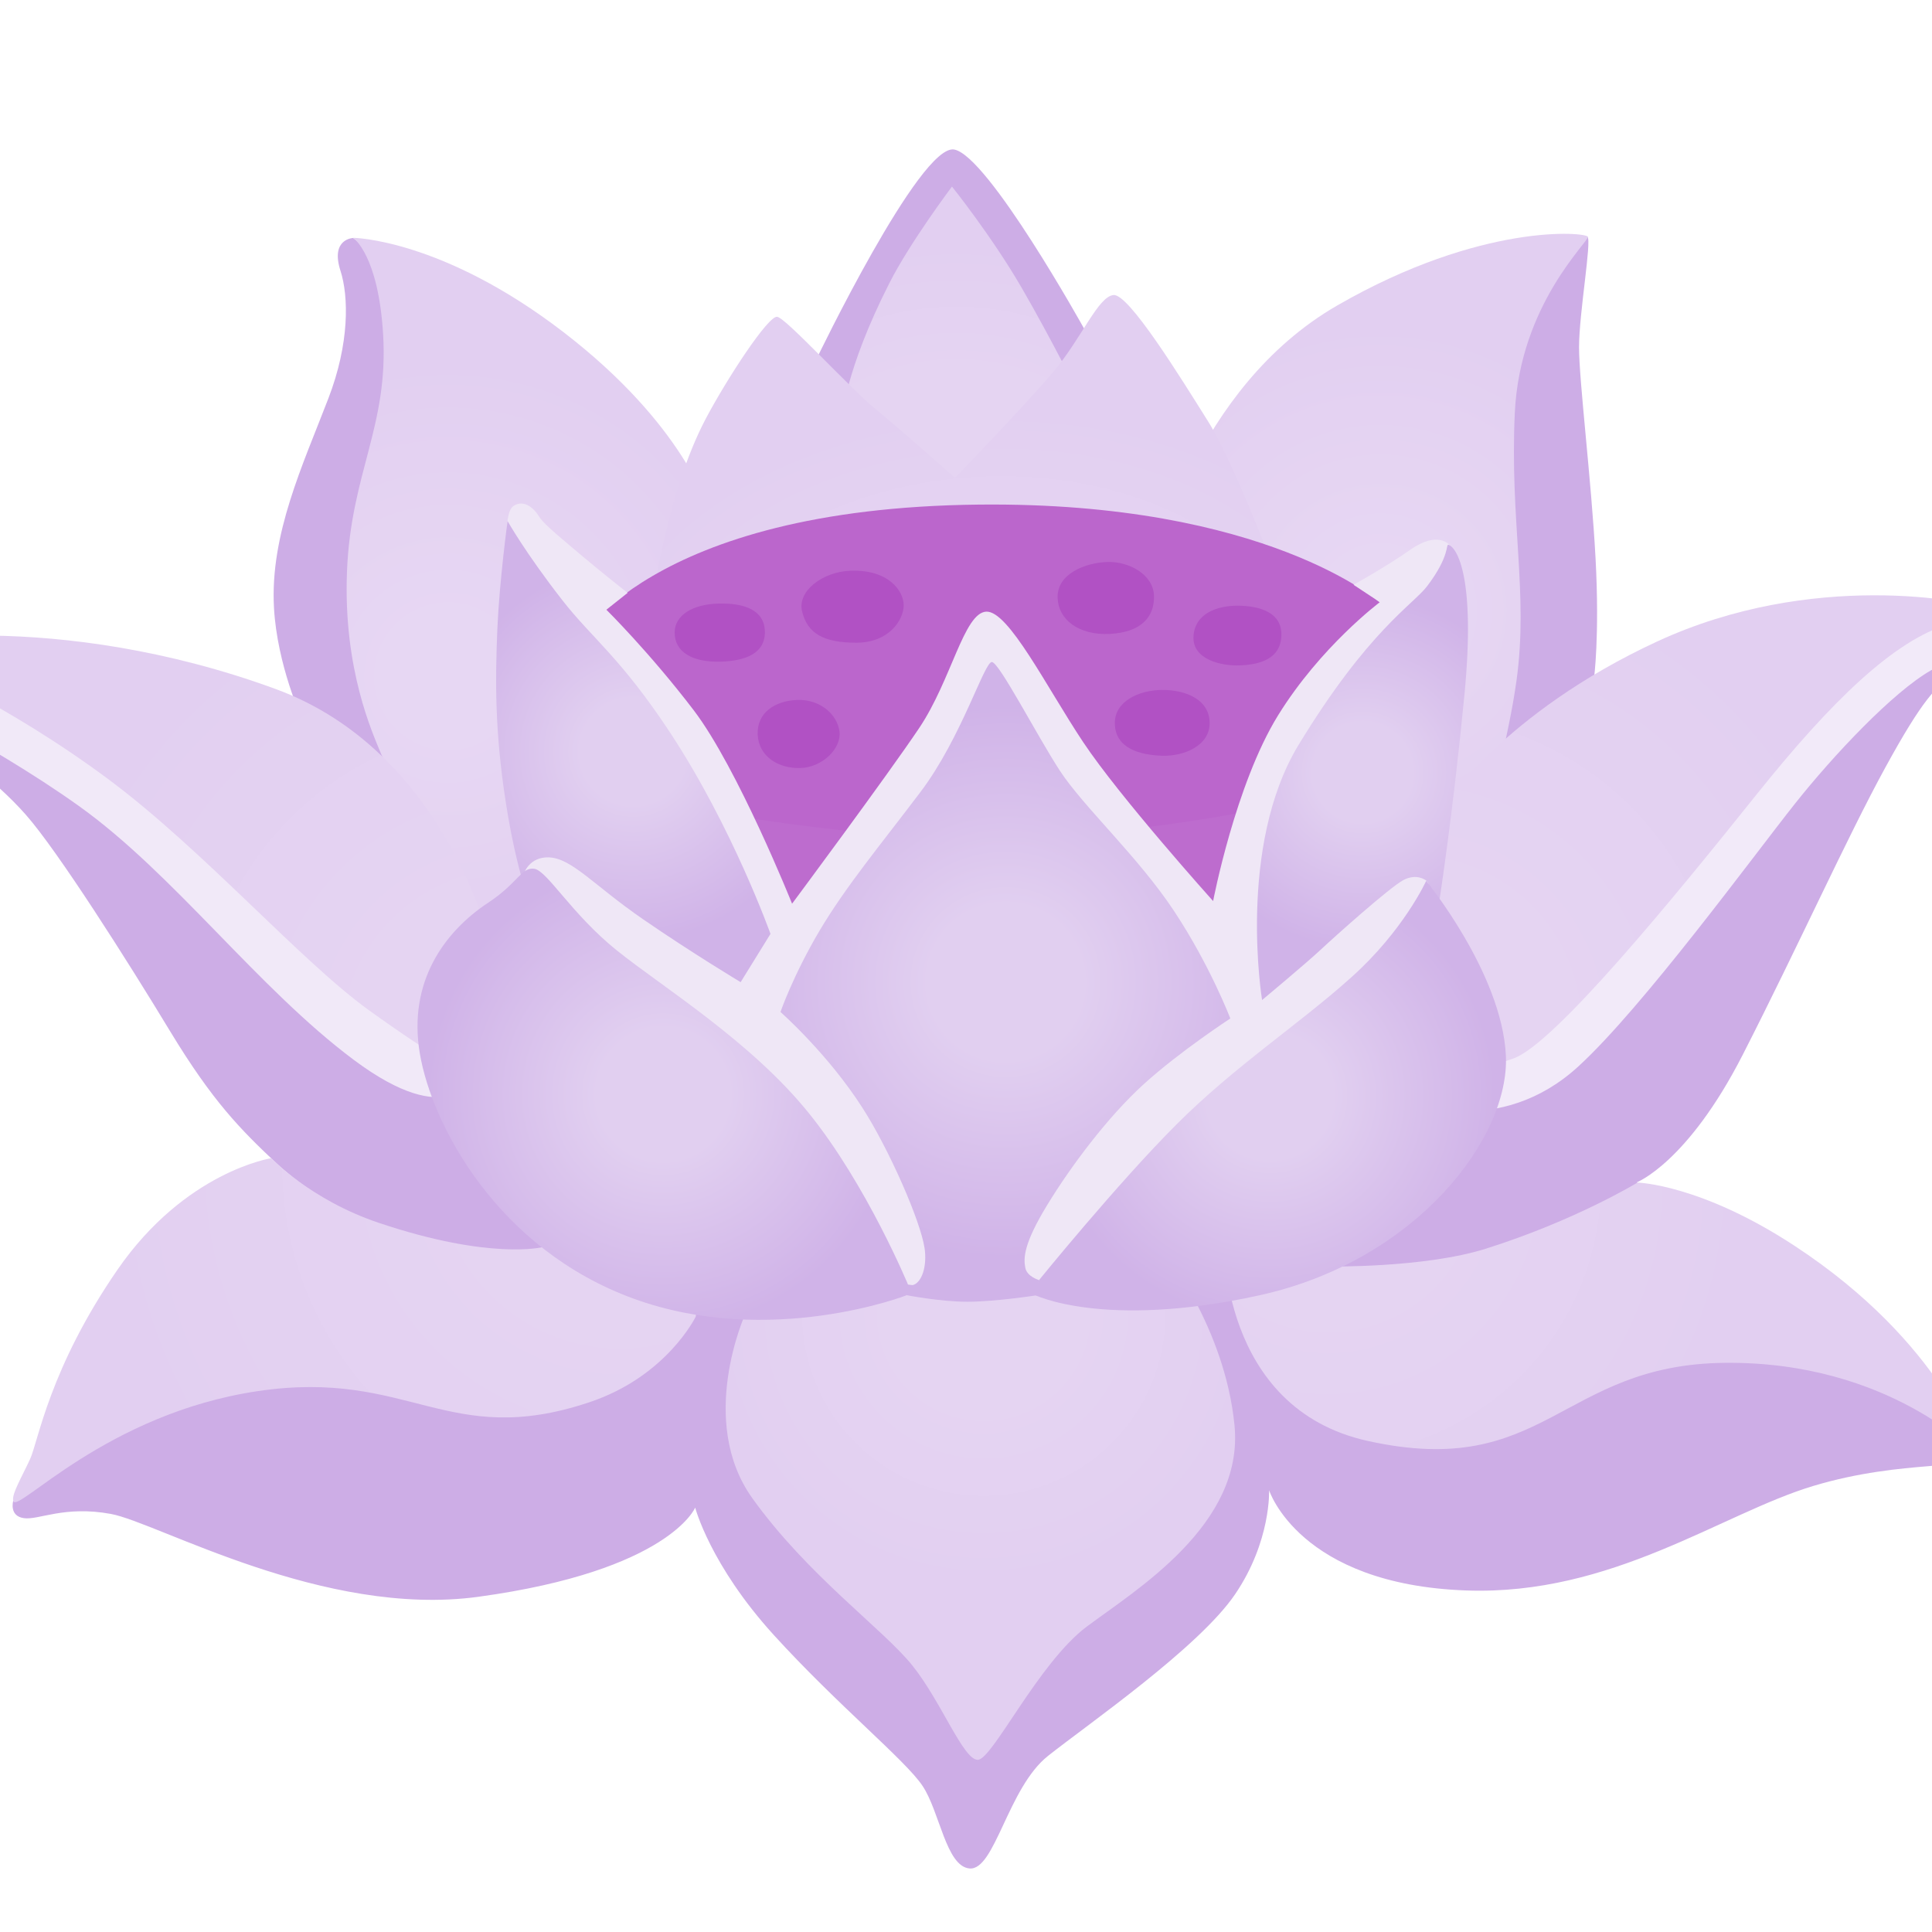
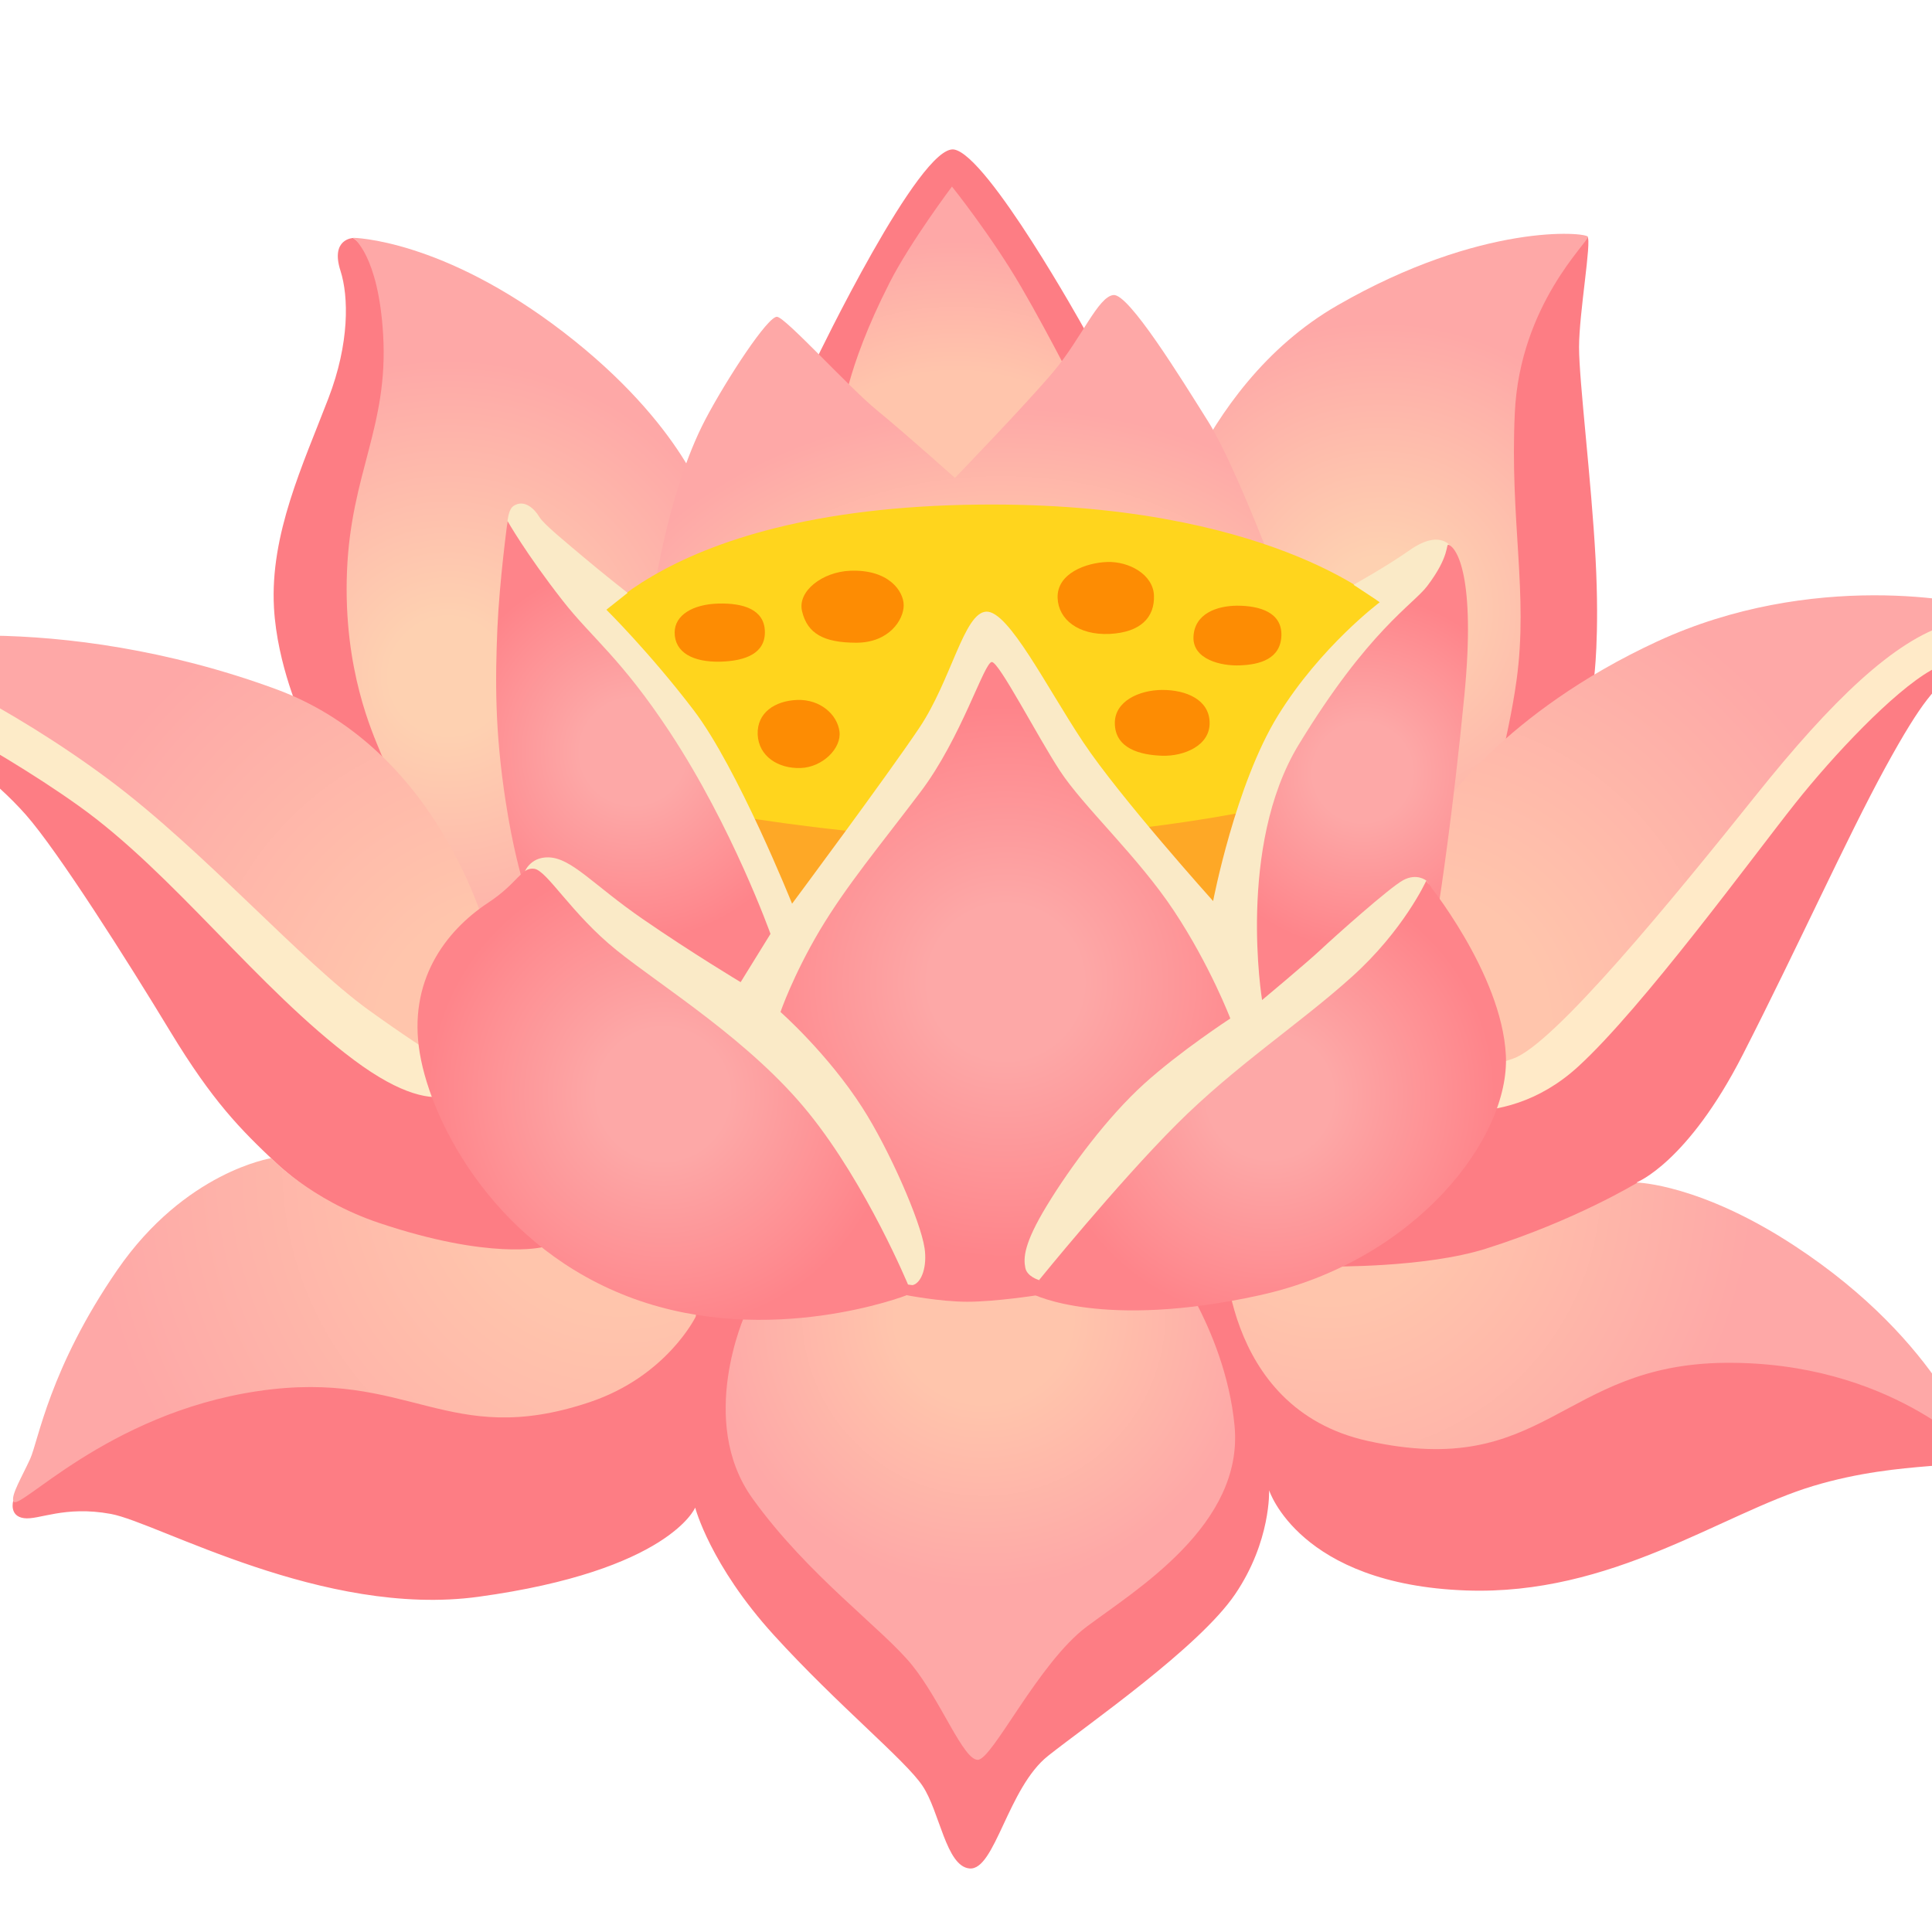
<svg xmlns="http://www.w3.org/2000/svg" version="1.1" id="Layer_2" x="0px" y="0px" viewBox="8.96 7.04 110.08 110.08" style="enable-background:new 0 0 128 128;" xml:space="preserve">
-   <path style="fill:#CDADE6;" d="M64.2,113.5c1.45,0.13,2.18-4.6,4.48-6.42c2.3-1.82,8.59-6.17,10.65-9.2  c2.06-3.03,1.94-5.93,1.94-5.93s1.71,5.37,11.23,5.71c8.3,0.3,14.55-4.38,19.76-5.95s9.32-0.85,9.32-1.82s-2.42-4.36-4.84-5.81  c-2.42-1.45-14.53-9.67-14.53-9.67s2.9-1.11,6.05-7.28c3.15-6.17,5.93-12.35,8.11-16.34c2.18-3.99,2.91-4.6,3.87-5.33  s3.27-1.69,3.27-2.18s-0.97-1.45-2.91-1.45s-20.82,3.87-20.82,3.87s0.33-2.37,0.09-6.85s-0.94-10.09-0.94-12.03s0.73-6.05,0.48-6.29  s-5.57,1.45-5.57,1.45l-15.5,12.95l-7.63-9.2c0,0-5.45-9.81-7.38-10.17c-1.94-0.36-7.87,11.98-7.87,11.98l-6.17,8.47L29.08,20.6  c0,0-1.31,0.04-0.72,1.87c0.47,1.46,0.52,4.13-0.69,7.27c-1.45,3.78-3.33,7.74-3.1,11.92c0.18,3.28,1.6,6.35,1.6,6.35  s-24.09-4.6-24.7-3.75c-0.61,0.85,0,1.94,2.42,3.75s4.72,3.39,6.54,5.45s5.81,8.35,8.23,12.35c2.42,3.99,3.99,5.57,6.05,7.51  s7.87,5.57,7.87,5.57l-18.88,9.08l-3.99,4.6c0,0-0.24,0.85,0.61,0.97c0.85,0.12,2.3-0.73,4.96-0.24s12.11,5.93,20.94,4.72  c10.87-1.49,12.35-5.08,12.35-5.08s0.85,3.27,4.48,7.26c3.63,3.99,7.51,7.14,8.47,8.59C62.5,110.24,62.86,113.38,64.2,113.5z" />
+   <path style="fill:#FD7D84;" d="M64.2,113.5c1.45,0.13,2.18-4.6,4.48-6.42c2.3-1.82,8.59-6.17,10.65-9.2  c2.06-3.03,1.94-5.93,1.94-5.93s1.71,5.37,11.23,5.71c8.3,0.3,14.55-4.38,19.76-5.95s9.32-0.85,9.32-1.82s-2.42-4.36-4.84-5.81  c-2.42-1.45-14.53-9.67-14.53-9.67s2.9-1.11,6.05-7.28c3.15-6.17,5.93-12.35,8.11-16.34c2.18-3.99,2.91-4.6,3.87-5.33  s3.27-1.69,3.27-2.18s-0.97-1.45-2.91-1.45s-20.82,3.87-20.82,3.87s0.33-2.37,0.09-6.85s-0.94-10.09-0.94-12.03s0.73-6.05,0.48-6.29  s-5.57,1.45-5.57,1.45l-15.5,12.95l-7.63-9.2c0,0-5.45-9.81-7.38-10.17c-1.94-0.36-7.87,11.98-7.87,11.98l-6.17,8.47L29.08,20.6  c0,0-1.31,0.04-0.72,1.87c0.47,1.46,0.52,4.13-0.69,7.27c-1.45,3.78-3.33,7.74-3.1,11.92c0.18,3.28,1.6,6.35,1.6,6.35  s-24.09-4.6-24.7-3.75c-0.61,0.85,0,1.94,2.42,3.75s4.72,3.39,6.54,5.45s5.81,8.35,8.23,12.35c2.42,3.99,3.99,5.57,6.05,7.51  s7.87,5.57,7.87,5.57l-18.88,9.08l-3.99,4.6c0,0-0.24,0.85,0.61,0.97c0.85,0.12,2.3-0.73,4.96-0.24s12.11,5.93,20.94,4.72  c10.87-1.49,12.35-5.08,12.35-5.08s0.85,3.27,4.48,7.26c3.63,3.99,7.51,7.14,8.47,8.59C62.5,110.24,62.86,113.38,64.2,113.5z" />
  <radialGradient id="SVGID_1_" cx="65.012" cy="81.918" r="15.682" gradientUnits="userSpaceOnUse">
-     <stop offset="0.321" style="stop-color:#E5D4F2" />
-     <stop offset="0.999" style="stop-color:#E2CFF1" />
+     <stop offset="0.321" style="stop-color:#FFC5AC" />
+     <stop offset="0.999" style="stop-color:#FEA8A7" />
  </radialGradient>
  <path style="fill:url(#SVGID_1_);" d="M51.42,81.92c0,0-2.76,6.07,0.41,10.49c3.17,4.42,7.45,7.45,9.11,9.52  c1.66,2.07,2.9,5.38,3.73,5.38c0.83,0,3.45-5.52,6.21-7.59c2.76-2.07,8.97-5.8,8.42-11.46c-0.55-5.66-4.14-10.08-4.14-10.08  l-22.22-4.42L51.42,81.92z" />
  <radialGradient id="SVGID_2_" cx="84.622" cy="74.424" r="24.341" gradientUnits="userSpaceOnUse">
-     <stop offset="0.279" style="stop-color:#E5D4F2" />
-     <stop offset="0.999" style="stop-color:#E2CFF1" />
+     <stop offset="0.279" style="stop-color:#FFC5AC" />
+     <stop offset="0.999" style="stop-color:#FEA8A7" />
  </radialGradient>
  <path style="fill:url(#SVGID_2_);" d="M78.7,77.64c0,0-0.28,9.63,8.19,11.5c10.15,2.25,10.97-4.36,20.36-4.45  c9.39-0.09,14.32,5.21,14.32,5.21s-1.89-6.33-10.38-11.89c-5.34-3.5-8.93-3.59-8.93-3.59s-3.54,2.16-8.65,3.77  c-3.5,1.1-8.93,1.01-8.93,1.01L78.7,77.64z" />
  <radialGradient id="SVGID_3_" cx="44.291" cy="73.439" r="30.296" gradientUnits="userSpaceOnUse">
-     <stop offset="0.272" style="stop-color:#E5D4F2" />
-     <stop offset="0.999" style="stop-color:#E2CFF1" />
+     <stop offset="0.272" style="stop-color:#FFC5AC" />
+     <stop offset="0.999" style="stop-color:#FEA8A7" />
  </radialGradient>
  <path style="fill:url(#SVGID_3_);" d="M39.86,78.1c0,0-2.96,0.75-9.3-1.38c-3.91-1.31-6.14-3.69-6.14-3.69s-4.9,0.75-8.77,6.36  c-3.87,5.61-4.51,9.76-4.97,10.77c-0.46,1.01-1.09,2.05-0.96,2.41c0.24,0.71,5.29-4.99,13.94-6.27s10.78,3.34,18.87,0.64  c4.42-1.47,6.07-4.88,6.07-4.88s0.46-1.93-2.39-3.22C44.4,78.01,39.86,78.1,39.86,78.1z" />
  <radialGradient id="SVGID_4_" cx="63.438" cy="40.437" r="19.673" gradientUnits="userSpaceOnUse">
-     <stop offset="0.62" style="stop-color:#E5D4F2" />
-     <stop offset="0.999" style="stop-color:#E2CFF1" />
+     <stop offset="0.62" style="stop-color:#FFC5AC" />
+     <stop offset="0.999" style="stop-color:#FEA8A7" />
  </radialGradient>
  <path style="fill:url(#SVGID_4_);" d="M56.93,30.9c0,0,0.15-2.71,2.71-7.74c1.17-2.31,3.56-5.49,3.56-5.49s2.24,2.79,3.95,5.73  s3.56,6.65,3.56,6.65l-4.33,4.72l-6.96,0.46L56.93,30.9z" />
  <radialGradient id="SVGID_5_" cx="34.487" cy="45.572" r="18.109" gradientUnits="userSpaceOnUse">
-     <stop offset="0.182" style="stop-color:#E7D7F3" />
-     <stop offset="0.999" style="stop-color:#E2CFF1" />
+     <stop offset="0.182" style="stop-color:#FED1B1" />
+     <stop offset="0.999" style="stop-color:#FEA8A7" />
  </radialGradient>
  <path style="fill:url(#SVGID_5_);" d="M36.99,60.51c0,0-5.83-9.27-6.34-10.57c-0.44-1.1-2.14-4.72-1.92-10.33s2.37-8.26,2.06-13.5  c-0.27-4.57-1.71-5.52-1.71-5.52s5.06,0.05,11.98,5.37s8.24,10.06,8.24,10.06l-4.01,18.22L36.99,60.51z" />
  <radialGradient id="SVGID_6_" cx="87.611" cy="41.802" r="16.443" gradientUnits="userSpaceOnUse">
-     <stop offset="0.182" style="stop-color:#E7D7F3" />
-     <stop offset="0.999" style="stop-color:#E2CFF1" />
+     <stop offset="0.182" style="stop-color:#FED1B1" />
+     <stop offset="0.999" style="stop-color:#FEA8A7" />
  </radialGradient>
  <path style="fill:url(#SVGID_6_);" d="M74.74,39.38c0,0,2.19-10.2,10.42-14.94s14.18-4.17,14.27-3.91s-3.87,3.83-4.16,10.03  c-0.29,6.19,0.78,10.27,0.1,15.23c-0.46,3.35-1.65,7.53-1.65,7.53l-4.91,2.89L74.74,39.38z" />
  <radialGradient id="SVGID_7_" cx="89.354" cy="65.459" r="27.651" gradientUnits="userSpaceOnUse">
-     <stop offset="0.279" style="stop-color:#E5D4F2" />
-     <stop offset="0.999" style="stop-color:#E2CFF1" />
+     <stop offset="0.279" style="stop-color:#FFC5AC" />
+     <stop offset="0.999" style="stop-color:#FEA8A7" />
  </radialGradient>
  <path style="fill:url(#SVGID_7_);" d="M92.88,69.4l-2.99-6.49l1.17-9.77c0,0,3.5-5.47,12.32-9.55s17.71-2.33,18.95-1.82  s1.19,1.51,1.19,1.51l-4.32,0.39l-6.34,5.83l-8.6,10.35l-6.19,7.51l-3.94,1.24L92.88,69.4z" />
-   <path style="fill:#F2EAF9;" d="M89.27,69.83c0,0,5.11,2.09,9.6-2.01c3.68-3.36,9.98-11.99,12.38-15.01  c2.15-2.71,5.57-6.35,7.74-7.58c2.49-1.43,4.42-1.3,4.53-1.93c0.11-0.63-1.3-1.37-3.52-0.7c-3.1,0.93-6.64,4.31-10.99,9.75  c-4.64,5.8-11.53,14.24-13.85,15.01C92.83,68.12,89.27,69.83,89.27,69.83z" />
+   <path style="fill:#FFEAC8;" d="M89.27,69.83c0,0,5.11,2.09,9.6-2.01c3.68-3.36,9.98-11.99,12.38-15.01  c2.15-2.71,5.57-6.35,7.74-7.58c2.49-1.43,4.42-1.3,4.53-1.93c0.11-0.63-1.3-1.37-3.52-0.7c-3.1,0.93-6.64,4.31-10.99,9.75  c-4.64,5.8-11.53,14.24-13.85,15.01C92.83,68.12,89.27,69.83,89.27,69.83z" />
  <radialGradient id="SVGID_8_" cx="38.305" cy="66.437" r="28.309" gradientUnits="userSpaceOnUse">
-     <stop offset="0.279" style="stop-color:#E5D4F2" />
-     <stop offset="0.999" style="stop-color:#E2CFF1" />
+     <stop offset="0.279" style="stop-color:#FFC5AC" />
+     <stop offset="0.999" style="stop-color:#FEA8A7" />
  </radialGradient>
  <path style="fill:url(#SVGID_8_);" d="M36.9,60.86c0,0-2.53-11-12.23-14.56c-12.4-4.55-23.07-2.86-23.21-2.13s6.59,3.88,6.59,3.88  l9.26,6.19l11.08,11.59l4.01,1.97l5.03,1.17L36.9,60.86z" />
-   <path style="fill:#F1E9F8;" d="M35.88,68.43c0,0-1.27,3.1-6.76-1s-10.25-10.6-15.67-14.47S1.81,46.3,1.32,45.3  c-0.35-0.71-0.26-1.55,0.97-1.16s7.1,3.01,12.9,7.34c5.37,4.01,10.92,10.33,14.79,13.12S35.88,68.43,35.88,68.43z" />
+   <path style="fill:#FDEBC8;" d="M35.88,68.43c0,0-1.27,3.1-6.76-1s-10.25-10.6-15.67-14.47S1.81,46.3,1.32,45.3  c-0.35-0.71-0.26-1.55,0.97-1.16s7.1,3.01,12.9,7.34c5.37,4.01,10.92,10.33,14.79,13.12S35.88,68.43,35.88,68.43z" />
  <radialGradient id="SVGID_9_" cx="65.41" cy="46.498" r="17.849" gradientTransform="matrix(-0.0444 -0.999 1.4521 -0.0645 0.7952 114.8447)" gradientUnits="userSpaceOnUse">
-     <stop offset="0.471" style="stop-color:#E5D4F2" />
-     <stop offset="0.909" style="stop-color:#E2CFF1" />
+     <stop offset="0.471" style="stop-color:#FFC5AC" />
+     <stop offset="0.909" style="stop-color:#FEA8A7" />
  </radialGradient>
  <path style="fill:url(#SVGID_9_);" d="M46.1,41.56c0,0,0.8-6.34,3.06-10.64c1.22-2.31,3.57-5.9,4.08-5.83s4.08,4.01,5.68,5.32  c1.6,1.31,4.45,3.86,4.45,3.86s4.01-4.15,5.61-6.05c1.6-1.89,2.55-4.3,3.43-4.37c0.87-0.07,3.79,4.66,5.39,7.21s4.3,9.84,4.3,9.84  L46.1,41.56z" />
-   <path style="fill:#BD6CCE;" d="M48.74,53.79c0,0,8.15-2.58,16.72-3.05s18.18,1.7,18.18,1.7l-2.17,7.74l-15.72,1.41L49.5,59.66  L48.74,53.79z" />
-   <path style="fill:#BB66CC;" d="M64.75,35.79c16.37-0.17,22.82,5.57,22.82,5.57l2.05,4.99l-6.86,6.34c0,0-7.69,1.93-17.07,2.11  c-9.03,0.18-20.41-2.29-20.41-2.29l-3.52-8.74C41.76,43.76,45.81,35.99,64.75,35.79z" />
-   <path style="fill:#B151C4;" d="M57.4,39.56c-1.57,0.06-3.02,1.16-2.74,2.31c0.3,1.26,1.22,1.79,3.09,1.79c1.87,0,2.7-1.31,2.7-2.13  S59.58,39.47,57.4,39.56z" />
-   <path style="fill:#B151C4;" d="M69.22,41.11c0.04,1.22,1.18,2.13,2.96,2.05c1.79-0.09,2.57-0.96,2.53-2.18  c-0.04-1.22-1.44-1.96-2.66-1.92C70.84,39.1,69.17,39.71,69.22,41.11z" />
-   <path style="fill:#B151C4;" d="M72.48,48.23c0,1.48,1.48,1.83,2.7,1.87c1.22,0.04,2.75-0.57,2.7-1.92c-0.04-1.26-1.3-1.83-2.7-1.83  C73.83,46.36,72.48,47.01,72.48,48.23z" />
-   <path style="fill:#B151C4;" d="M76.96,43.34c-0.04,1.27,1.57,1.66,2.66,1.61c1.09-0.04,2.31-0.35,2.35-1.7  c0.04-1.31-1.22-1.7-2.53-1.7C78.31,41.56,77.01,41.99,76.96,43.34z" />
-   <path style="fill:#B151C4;" d="M52.13,48.88c0.05,1.26,1.18,1.96,2.44,1.92s2.35-1.13,2.22-2.09s-1.09-1.83-2.4-1.79  C53.09,46.97,52.09,47.66,52.13,48.88z" />
-   <path style="fill:#B151C4;" d="M47.4,43.08c0,1.13,1.04,1.7,2.61,1.66c1.44-0.04,2.57-0.48,2.53-1.74  c-0.04-1.23-1.22-1.61-2.66-1.57C48.45,41.47,47.4,42.08,47.4,43.08z" />
-   <path style="fill:#EFE7F6;" d="M44.72,40.82c0,0-1.39-1.09-2.54-2.06c-0.95-0.81-2.24-1.84-2.5-2.28c-0.26-0.44-0.84-1.01-1.45-0.62  c-0.61,0.39-0.31,2.64-0.31,2.64l1.14,21.63l20.49,20.14l10.95,0.45l19.96-20.57l-0.14-3.95l1.25-18.08c0,0-0.64-0.9-2.28,0.26  c-1.32,0.93-3.21,1.98-3.21,1.98l1.5,0.99c0,0-3.37,2.52-5.8,6.45c-2.43,3.93-3.7,10.58-3.7,10.58s-5.31-5.91-7.4-9.05  c-2.09-3.14-4.26-7.51-5.53-7.44c-1.27,0.07-1.98,3.89-3.81,6.62c-1.83,2.73-7.25,10.02-7.25,10.02s-3.1-7.74-5.61-11.03  s-4.97-5.72-4.97-5.72L44.72,40.82z" />
+   <path style="fill:#FEA826;" d="M48.74,53.79c0,0,8.15-2.58,16.72-3.05s18.18,1.7,18.18,1.7l-2.17,7.74l-15.72,1.41L49.5,59.66  L48.74,53.79z" />
+   <path style="fill:#FFD51D;" d="M64.75,35.79c16.37-0.17,22.82,5.57,22.82,5.57l2.05,4.99l-6.86,6.34c0,0-7.69,1.93-17.07,2.11  c-9.03,0.18-20.41-2.29-20.41-2.29l-3.52-8.74C41.76,43.76,45.81,35.99,64.75,35.79z" />
+   <path style="fill:#FD8C03;" d="M57.4,39.56c-1.57,0.06-3.02,1.16-2.74,2.31c0.3,1.26,1.22,1.79,3.09,1.79c1.87,0,2.7-1.31,2.7-2.13  S59.58,39.47,57.4,39.56z" />
+   <path style="fill:#FD8C03;" d="M69.22,41.11c0.04,1.22,1.18,2.13,2.96,2.05c1.79-0.09,2.57-0.96,2.53-2.18  c-0.04-1.22-1.44-1.96-2.66-1.92C70.84,39.1,69.17,39.71,69.22,41.11z" />
+   <path style="fill:#FD8C03;" d="M72.48,48.23c0,1.48,1.48,1.83,2.7,1.87c1.22,0.04,2.75-0.57,2.7-1.92c-0.04-1.26-1.3-1.83-2.7-1.83  C73.83,46.36,72.48,47.01,72.48,48.23z" />
+   <path style="fill:#FD8C03;" d="M76.96,43.34c-0.04,1.27,1.57,1.66,2.66,1.61c1.09-0.04,2.31-0.35,2.35-1.7  c0.04-1.31-1.22-1.7-2.53-1.7C78.31,41.56,77.01,41.99,76.96,43.34z" />
+   <path style="fill:#FD8C03;" d="M52.13,48.88c0.05,1.26,1.18,1.96,2.44,1.92s2.35-1.13,2.22-2.09s-1.09-1.83-2.4-1.79  C53.09,46.97,52.09,47.66,52.13,48.88z" />
+   <path style="fill:#FD8C03;" d="M47.4,43.08c0,1.13,1.04,1.7,2.61,1.66c1.44-0.04,2.57-0.48,2.53-1.74  c-0.04-1.23-1.22-1.61-2.66-1.57C48.45,41.47,47.4,42.08,47.4,43.08z" />
+   <path style="fill:#FAEAC7;" d="M44.72,40.82c0,0-1.39-1.09-2.54-2.06c-0.95-0.81-2.24-1.84-2.5-2.28c-0.26-0.44-0.84-1.01-1.45-0.62  c-0.61,0.39-0.31,2.64-0.31,2.64l1.14,21.63l20.49,20.14l10.95,0.45l19.96-20.57l-0.14-3.95l1.25-18.08c0,0-0.64-0.9-2.28,0.26  c-1.32,0.93-3.21,1.98-3.21,1.98l1.5,0.99c0,0-3.37,2.52-5.8,6.45c-2.43,3.93-3.7,10.58-3.7,10.58s-5.31-5.91-7.4-9.05  c-2.09-3.14-4.26-7.51-5.53-7.44c-1.27,0.07-1.98,3.89-3.81,6.62c-1.83,2.73-7.25,10.02-7.25,10.02s-3.1-7.74-5.61-11.03  s-4.97-5.72-4.97-5.72L44.72,40.82z" />
  <radialGradient id="SVGID_10_" cx="86.596" cy="51.05" r="10.111" gradientUnits="userSpaceOnUse">
-     <stop offset="0.279" style="stop-color:#E1CFF0" />
-     <stop offset="0.999" style="stop-color:#D0B3E8" />
+     <stop offset="0.279" style="stop-color:#FDA8A7" />
+     <stop offset="0.999" style="stop-color:#FE848A" />
  </radialGradient>
  <path style="fill:url(#SVGID_10_);" d="M80.87,64.02c0,0-1.44-8.74,2.08-14.54c3.98-6.54,6.53-7.99,7.33-9.05  c1.31-1.73,1.05-2.4,1.21-2.35c0.47,0.15,1.56,1.8,0.91,8.54S90.98,58.3,90.98,58.3l-0.76-1.09c0,0-0.53-0.44-1.31-0.02  s-3.92,3.23-4.71,3.97S80.87,64.02,80.87,64.02z" />
  <radialGradient id="SVGID_11_" cx="45.045" cy="49.869" r="10.806" gradientUnits="userSpaceOnUse">
-     <stop offset="0.279" style="stop-color:#E1CFF0" />
-     <stop offset="0.999" style="stop-color:#D0B3E8" />
+     <stop offset="0.279" style="stop-color:#FDA8A7" />
+     <stop offset="0.999" style="stop-color:#FE848A" />
  </radialGradient>
  <path style="fill:url(#SVGID_11_);" d="M51.16,63l1.7-2.75c0,0-2.16-6.06-5.72-11.47c-2.8-4.25-4.47-5.4-6.13-7.53  c-2.1-2.69-3.13-4.52-3.13-4.52s-0.46,3.36-0.58,6.11c-0.12,2.87-0.16,5.82,0.48,9.92c0.4,2.61,0.91,4.31,0.91,4.31l0.13-0.28  c0,0,0.3-0.93,1.4-0.9c1.32,0.04,2.54,1.57,5.37,3.52S51.16,63,51.16,63z" />
  <radialGradient id="SVGID_12_" cx="66.255" cy="62.997" r="15.762" gradientUnits="userSpaceOnUse">
-     <stop offset="0.279" style="stop-color:#E1CFF0" />
-     <stop offset="0.999" style="stop-color:#D0B3E8" />
+     <stop offset="0.279" style="stop-color:#FDA8A7" />
+     <stop offset="0.999" style="stop-color:#FE848A" />
  </radialGradient>
  <path style="fill:url(#SVGID_12_);" d="M65.48,44.76c-0.43-0.05-1.72,4.29-4.07,7.4s-4.21,5.32-5.75,7.9  c-1.53,2.59-2.23,4.64-2.23,4.64s2.7,2.38,4.67,5.46c1.51,2.35,3.31,6.44,3.54,8c0.15,1.01-0.15,1.96-0.67,2.1  c-0.05,0.01-0.33-0.05-0.37-0.03c-0.27,0.16-0.07,0.59-0.07,0.59s1.97,0.39,3.55,0.39c1.58,0,3.97-0.37,3.97-0.37l0.1-0.87  c0,0-0.67-0.19-0.77-0.69c-0.11-0.56-0.1-1.37,1.24-3.57s3.45-5.03,5.51-6.9c2.06-1.87,4.93-3.74,4.93-3.74s-1.15-3.02-3.21-6.13  c-2.06-3.11-5.17-5.94-6.51-8C68.02,48.91,65.91,44.81,65.48,44.76z" />
  <radialGradient id="SVGID_13_" cx="81.312" cy="69.468" r="12.864" gradientUnits="userSpaceOnUse">
-     <stop offset="0.279" style="stop-color:#E1CFF0" />
-     <stop offset="0.999" style="stop-color:#D0B3E8" />
+     <stop offset="0.279" style="stop-color:#FDA8A7" />
+     <stop offset="0.999" style="stop-color:#FE848A" />
  </radialGradient>
  <path style="fill:url(#SVGID_13_);" d="M90.22,57.23c0,0-1.28,2.82-4.25,5.48c-2.96,2.67-6.62,5.04-9.98,8.4  c-3.36,3.36-7.84,8.88-7.84,8.88l-0.31,0.8c0,0,3.95,2.02,12.89,0.05s14.27-8.99,14.03-13.68C94.52,62.47,90.22,57.23,90.22,57.23z" />
  <radialGradient id="SVGID_14_" cx="46.743" cy="69.386" r="13.436" gradientUnits="userSpaceOnUse">
-     <stop offset="0.279" style="stop-color:#E1CFF0" />
-     <stop offset="0.999" style="stop-color:#D0B3E8" />
+     <stop offset="0.279" style="stop-color:#FDA8A7" />
+     <stop offset="0.999" style="stop-color:#FE848A" />
  </radialGradient>
  <path style="fill:url(#SVGID_14_);" d="M39.4,56.54c0.73,0.1,2.12,2.57,4.69,4.64s7.66,5.19,10.96,9.29  c3.31,4.1,5.68,9.84,5.68,9.84l-0.14,0.54c0,0-7.76,3-15.51,0.19s-11.51-9.88-12.2-13.98s1.43-6.96,3.9-8.59  C38.48,57.35,38.66,56.44,39.4,56.54z" />
</svg>
